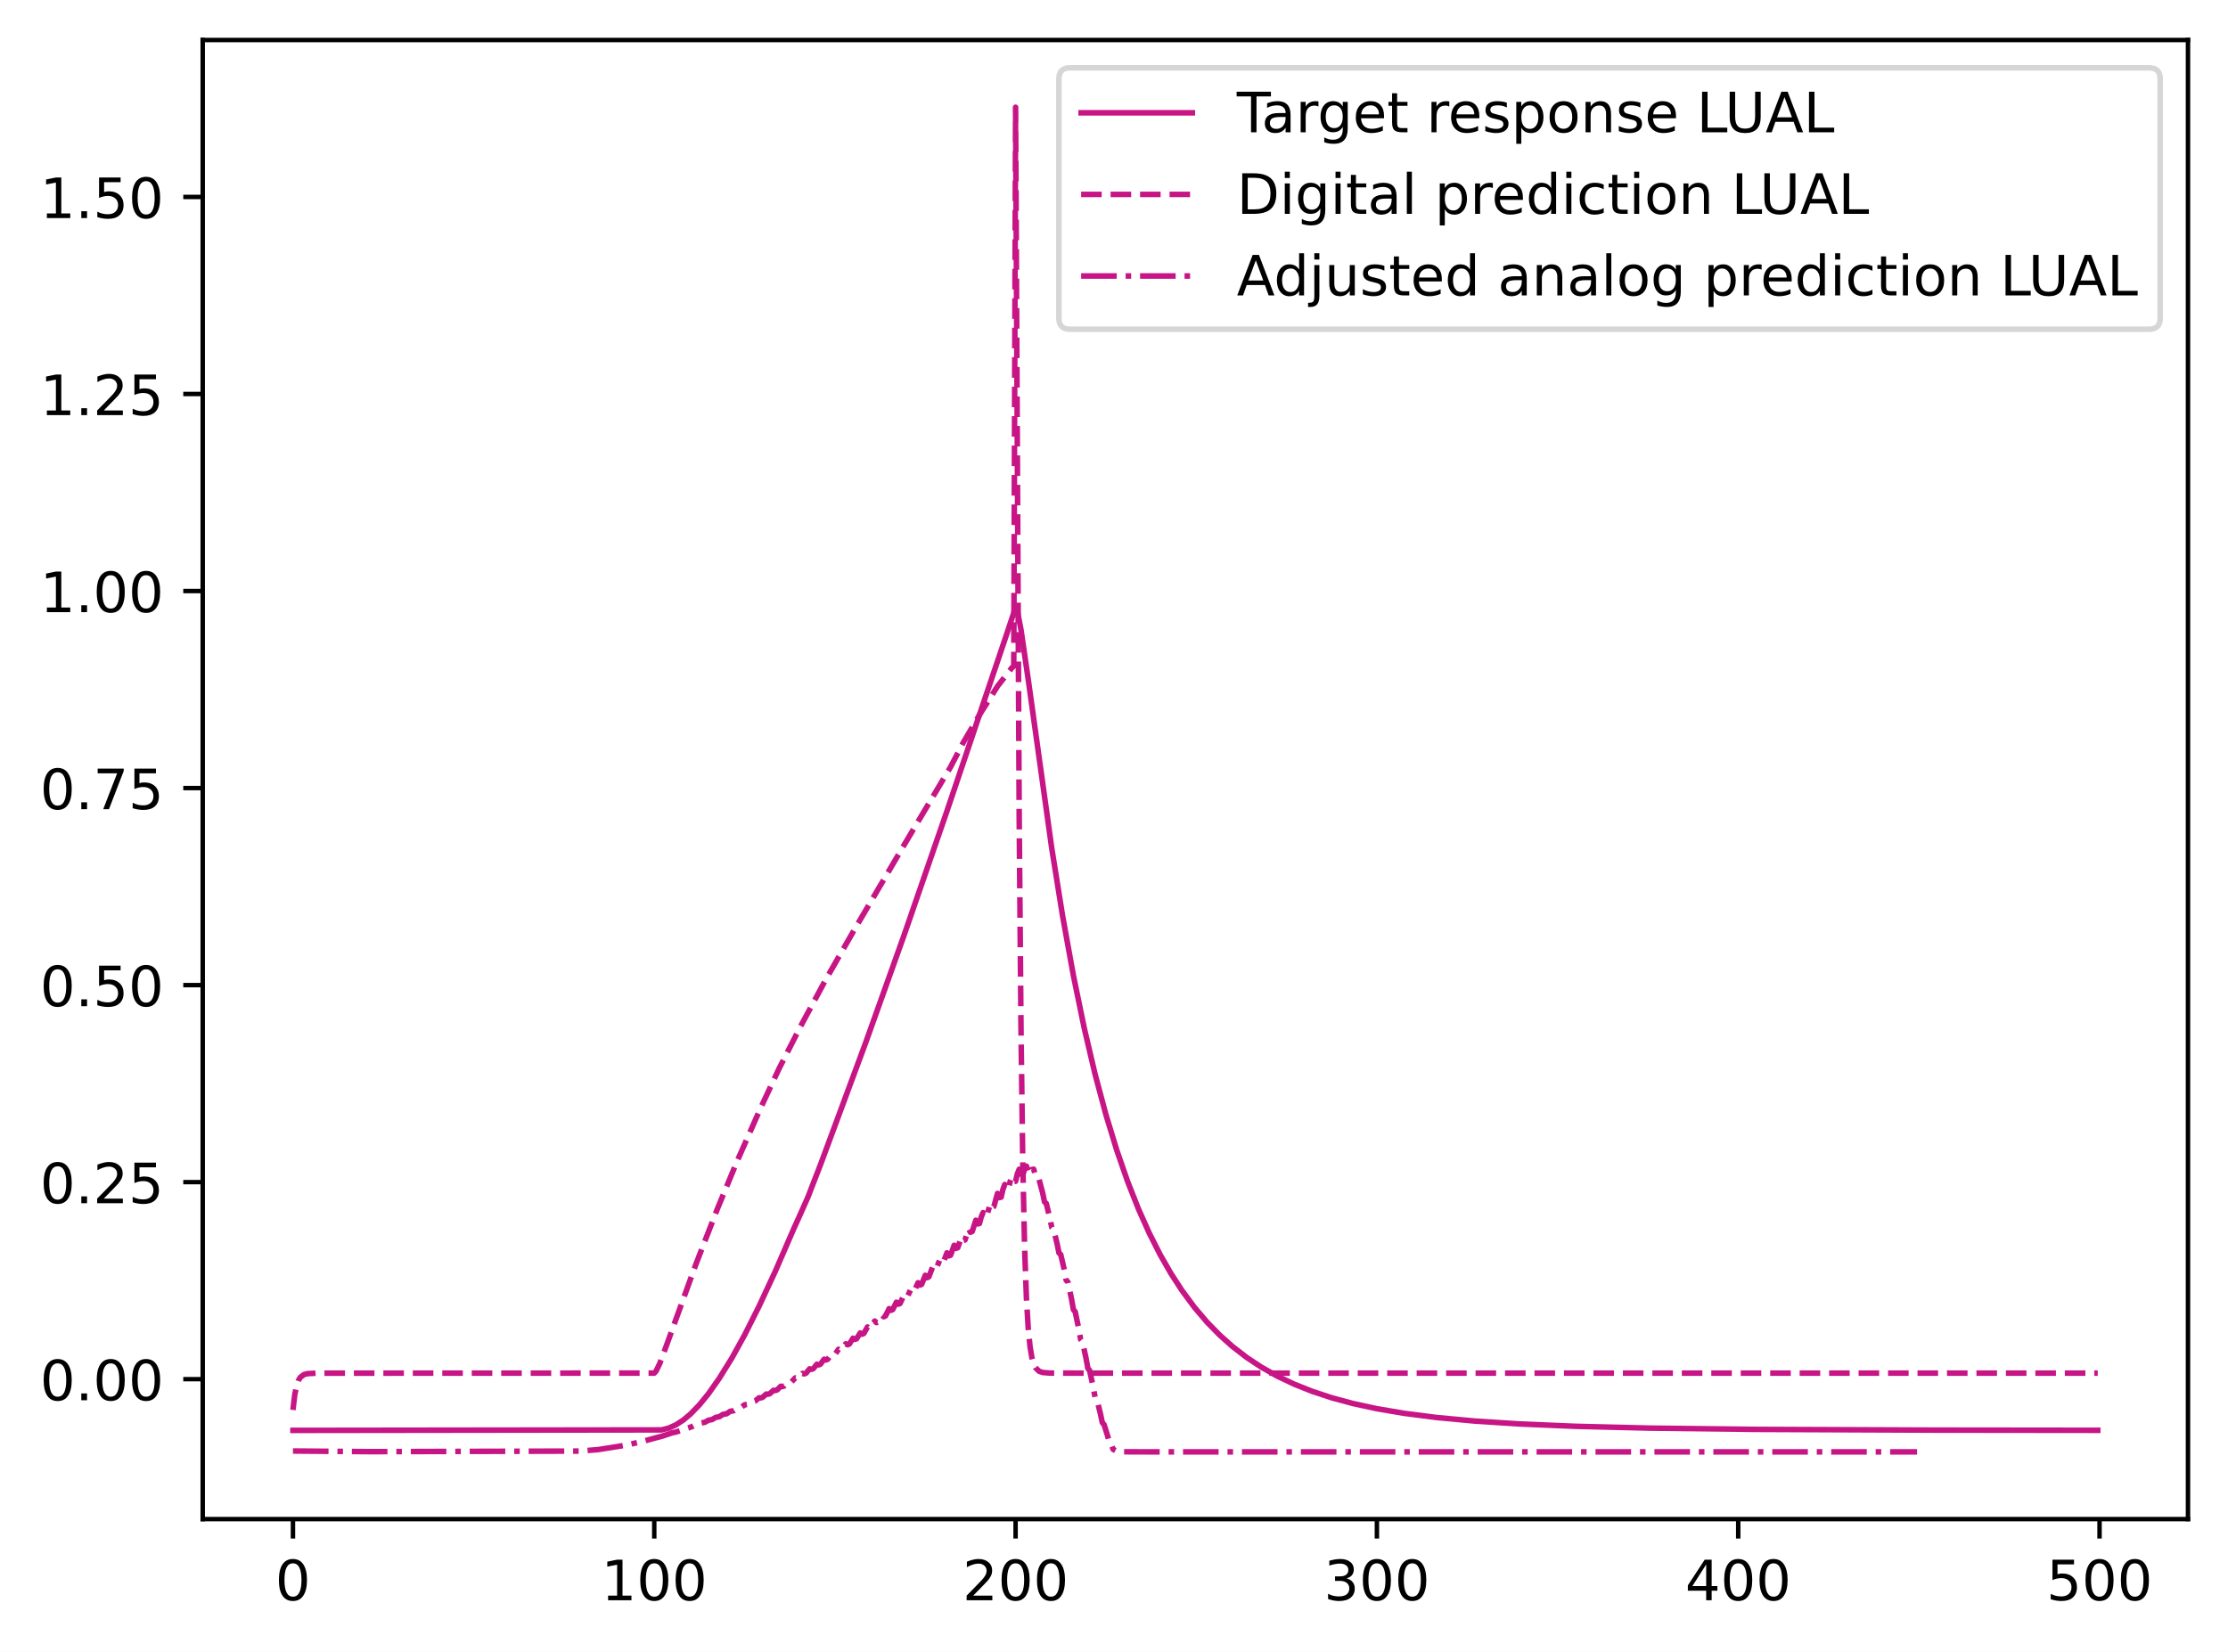
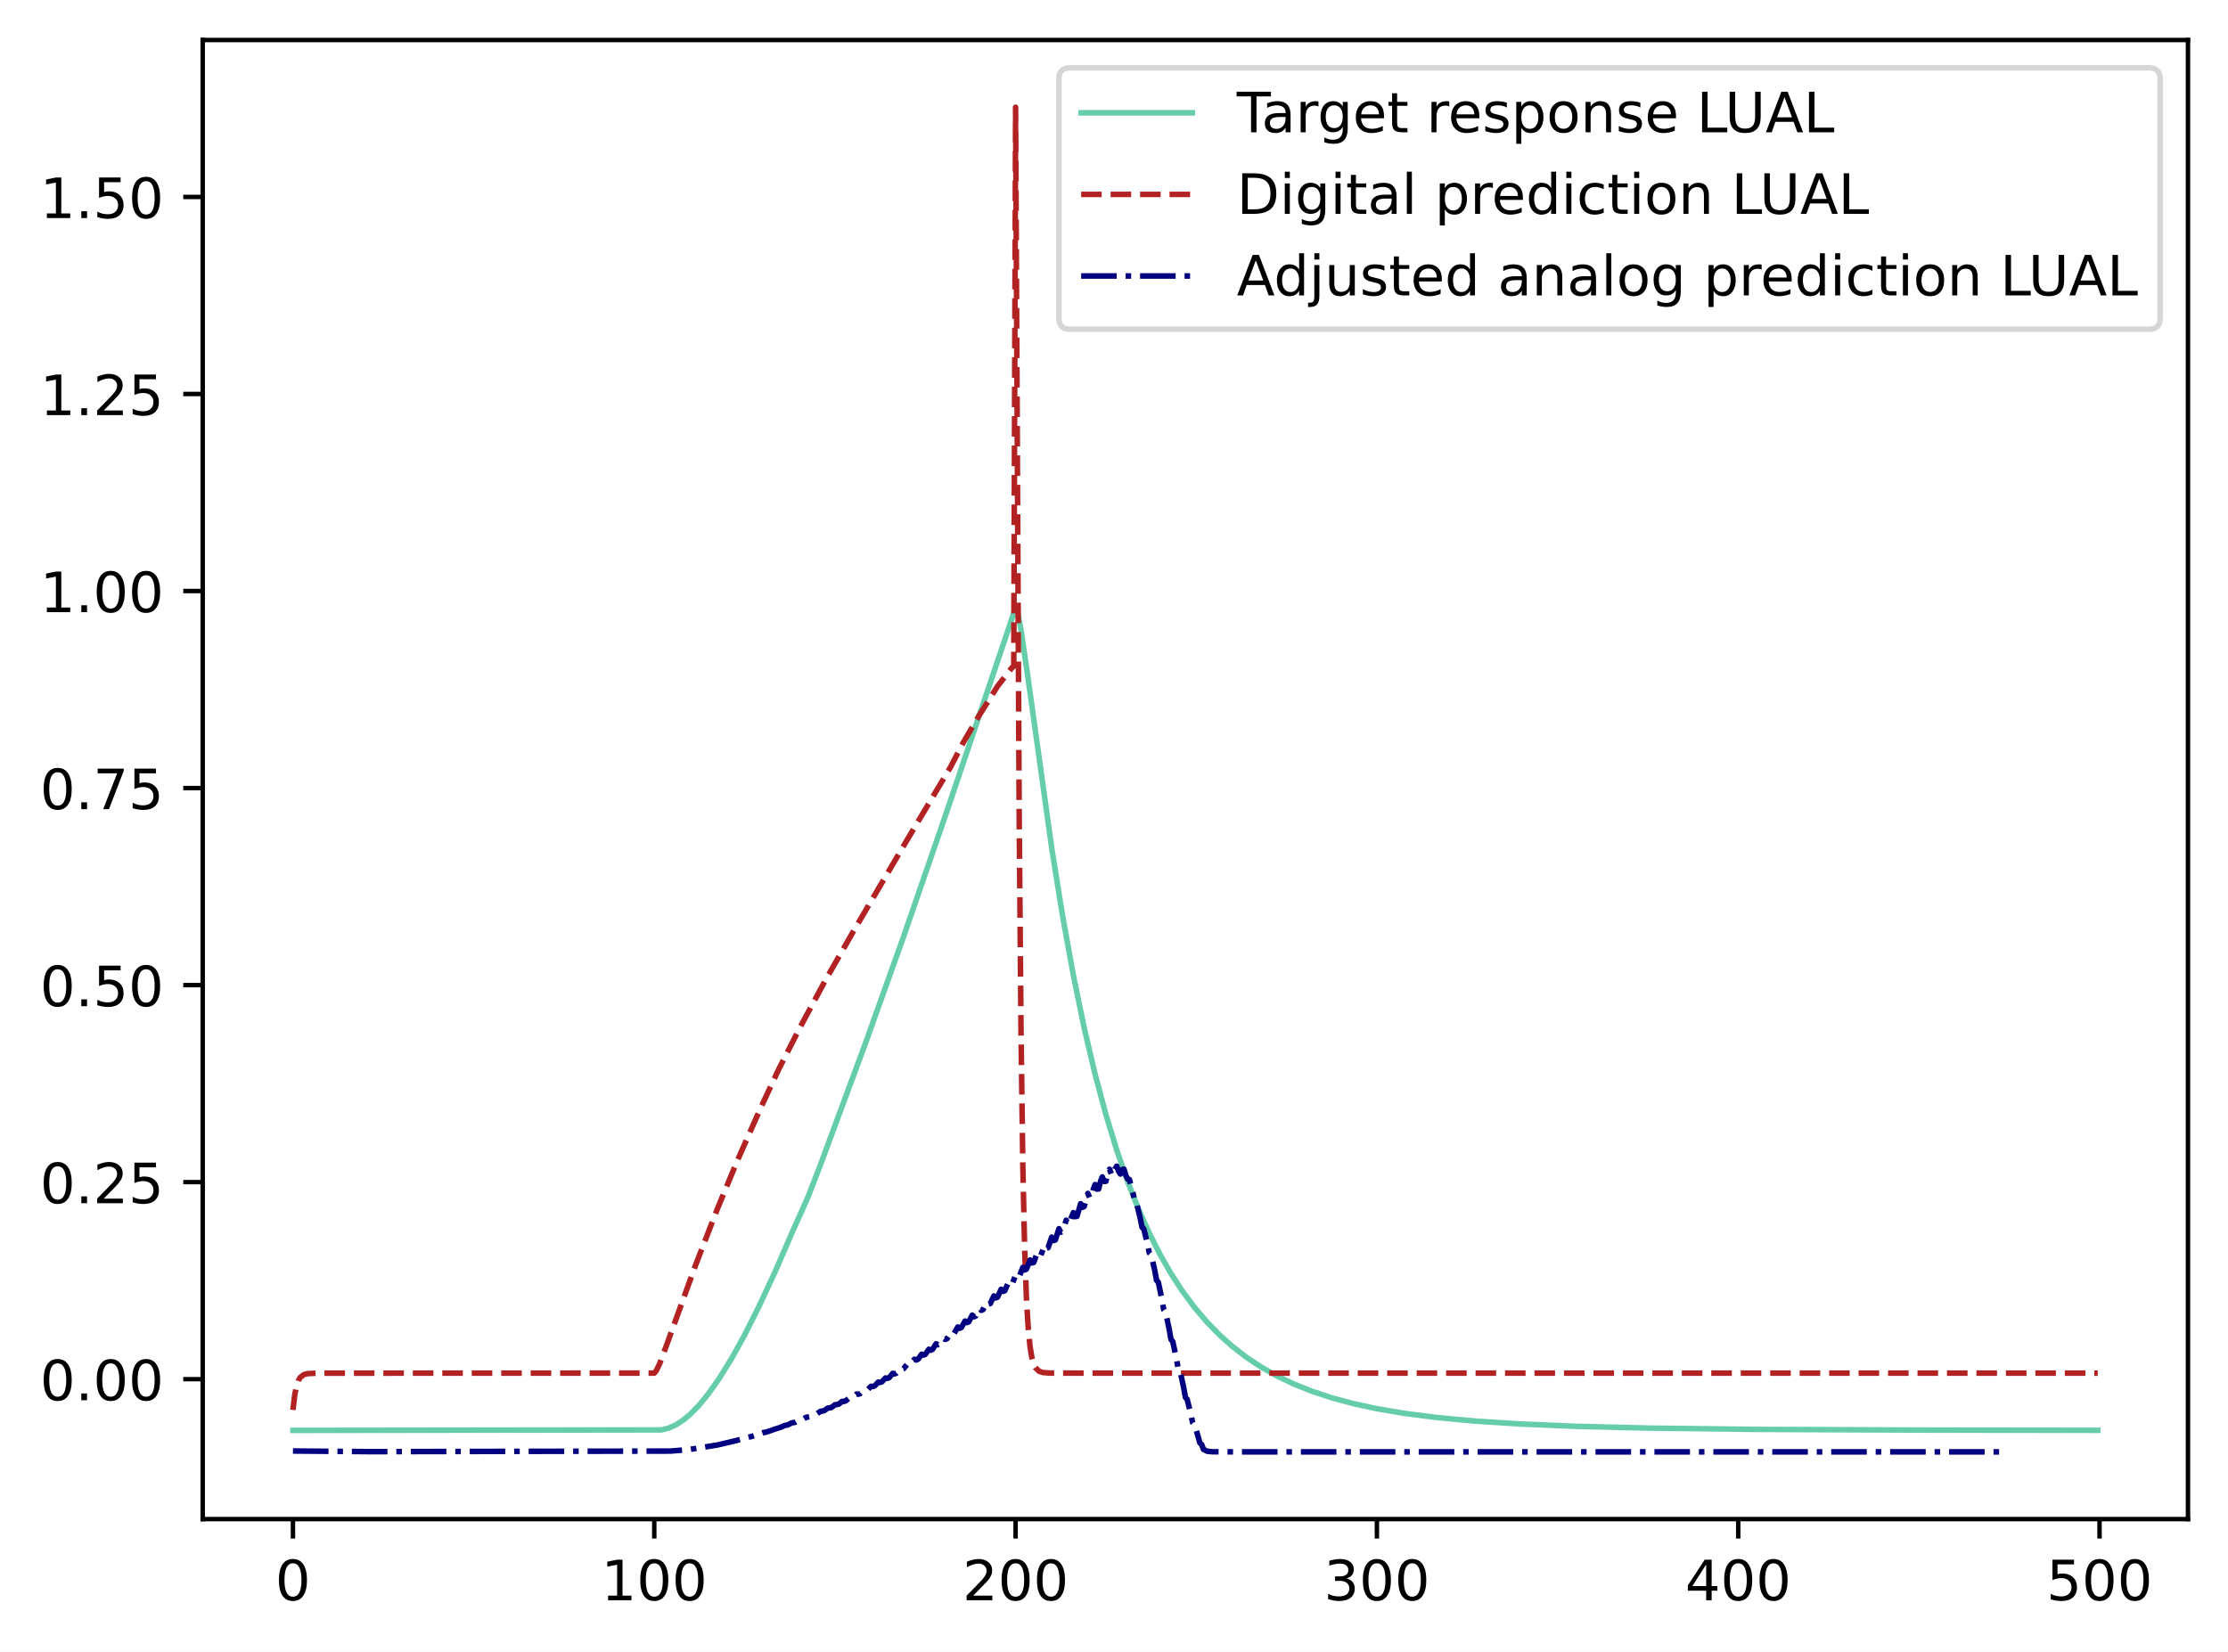
<svg xmlns="http://www.w3.org/2000/svg" xmlns:xlink="http://www.w3.org/1999/xlink" width="400.786pt" height="297.19pt" viewBox="0 0 400.786 297.19" version="1.1">
  <defs>
    <style type="text/css">*{stroke-linejoin: round; stroke-linecap: butt}</style>
  </defs>
  <g id="figure_1">
    <g id="patch_1">
      <path d="M 0 297.19  L 400.786 297.19  L 400.786 0  L 0 0  z " style="fill: #ffffff" />
    </g>
    <g id="axes_1">
      <g id="patch_2">
        <path d="M 36.466 273.312  L 393.586 273.312  L 393.586 7.2  L 36.466 7.2  z " style="fill: #ffffff" />
      </g>
      <g id="matplotlib.axis_1">
        <g id="xtick_1">
          <g id="line2d_1">
            <defs>
-               <path id="m66babf1843" d="M 0 0  L 0 3.5  " style="stroke: #000000; stroke-width: 0.8" />
+               <path id="m0e0598912e" d="M 0 0  L 0 3.5  " style="stroke: #000000; stroke-width: 0.8" />
            </defs>
            <g>
-               <use xlink:href="#m66babf1843" x="52.698" y="273.312" style="stroke: #000000; stroke-width: 0.8" />
+               <use xlink:href="#m0e0598912e" x="52.698" y="273.312" style="stroke: #000000; stroke-width: 0.8" />
            </g>
          </g>
          <g id="text_1">
            <text style="font: 10px 'DejaVu Sans', 'Bitstream Vera Sans', 'Computer Modern Sans Serif', 'Lucida Grande', 'Verdana', 'Geneva', 'Lucid', 'Arial', 'Helvetica', 'Avant Garde', sans-serif; text-anchor: middle" x="52.698" y="287.91" transform="rotate(-0 52.69835 287.9104)">0</text>
          </g>
        </g>
        <g id="xtick_2">
          <g id="line2d_2">
            <g>
-               <use xlink:href="#m66babf1843" x="117.694" y="273.312" style="stroke: #000000; stroke-width: 0.8" />
+               <use xlink:href="#m0e0598912e" x="117.694" y="273.312" style="stroke: #000000; stroke-width: 0.8" />
            </g>
          </g>
          <g id="text_2">
            <text style="font: 10px 'DejaVu Sans', 'Bitstream Vera Sans', 'Computer Modern Sans Serif', 'Lucida Grande', 'Verdana', 'Geneva', 'Lucid', 'Arial', 'Helvetica', 'Avant Garde', sans-serif; text-anchor: middle" x="117.694" y="287.91" transform="rotate(-0 117.6943 287.9104)">100</text>
          </g>
        </g>
        <g id="xtick_3">
          <g id="line2d_3">
            <g>
-               <use xlink:href="#m66babf1843" x="182.69" y="273.312" style="stroke: #000000; stroke-width: 0.8" />
+               <use xlink:href="#m0e0598912e" x="182.69" y="273.312" style="stroke: #000000; stroke-width: 0.8" />
            </g>
          </g>
          <g id="text_3">
            <text style="font: 10px 'DejaVu Sans', 'Bitstream Vera Sans', 'Computer Modern Sans Serif', 'Lucida Grande', 'Verdana', 'Geneva', 'Lucid', 'Arial', 'Helvetica', 'Avant Garde', sans-serif; text-anchor: middle" x="182.69" y="287.91" transform="rotate(-0 182.6902 287.9104)">200</text>
          </g>
        </g>
        <g id="xtick_4">
          <g id="line2d_4">
            <g>
-               <use xlink:href="#m66babf1843" x="247.686" y="273.312" style="stroke: #000000; stroke-width: 0.8" />
+               <use xlink:href="#m0e0598912e" x="247.686" y="273.312" style="stroke: #000000; stroke-width: 0.8" />
            </g>
          </g>
          <g id="text_4">
            <text style="font: 10px 'DejaVu Sans', 'Bitstream Vera Sans', 'Computer Modern Sans Serif', 'Lucida Grande', 'Verdana', 'Geneva', 'Lucid', 'Arial', 'Helvetica', 'Avant Garde', sans-serif; text-anchor: middle" x="247.686" y="287.91" transform="rotate(-0 247.6861 287.9104)">300</text>
          </g>
        </g>
        <g id="xtick_5">
          <g id="line2d_5">
            <g>
-               <use xlink:href="#m66babf1843" x="312.682" y="273.312" style="stroke: #000000; stroke-width: 0.8" />
+               <use xlink:href="#m0e0598912e" x="312.682" y="273.312" style="stroke: #000000; stroke-width: 0.8" />
            </g>
          </g>
          <g id="text_5">
            <text style="font: 10px 'DejaVu Sans', 'Bitstream Vera Sans', 'Computer Modern Sans Serif', 'Lucida Grande', 'Verdana', 'Geneva', 'Lucid', 'Arial', 'Helvetica', 'Avant Garde', sans-serif; text-anchor: middle" x="312.682" y="287.91" transform="rotate(-0 312.682 287.9104)">400</text>
          </g>
        </g>
        <g id="xtick_6">
          <g id="line2d_6">
            <g>
-               <use xlink:href="#m66babf1843" x="377.678" y="273.312" style="stroke: #000000; stroke-width: 0.8" />
+               <use xlink:href="#m0e0598912e" x="377.678" y="273.312" style="stroke: #000000; stroke-width: 0.8" />
            </g>
          </g>
          <g id="text_6">
            <text style="font: 10px 'DejaVu Sans', 'Bitstream Vera Sans', 'Computer Modern Sans Serif', 'Lucida Grande', 'Verdana', 'Geneva', 'Lucid', 'Arial', 'Helvetica', 'Avant Garde', sans-serif; text-anchor: middle" x="377.678" y="287.91" transform="rotate(-0 377.6779 287.9104)">500</text>
          </g>
        </g>
      </g>
      <g id="matplotlib.axis_2">
        <g id="ytick_1">
          <g id="line2d_7">
            <defs>
-               <path id="m5ee2c24f6e" d="M 0 0  L -3.5 0  " style="stroke: #000000; stroke-width: 0.8" />
+               <path id="m6d109e4b51" d="M 0 0  L -3.5 0  " style="stroke: #000000; stroke-width: 0.8" />
            </defs>
            <g>
-               <use xlink:href="#m5ee2c24f6e" x="36.466" y="248.134" style="stroke: #000000; stroke-width: 0.8" />
+               <use xlink:href="#m6d109e4b51" x="36.466" y="248.134" style="stroke: #000000; stroke-width: 0.8" />
            </g>
          </g>
          <g id="text_7">
            <text style="font: 10px 'DejaVu Sans', 'Bitstream Vera Sans', 'Computer Modern Sans Serif', 'Lucida Grande', 'Verdana', 'Geneva', 'Lucid', 'Arial', 'Helvetica', 'Avant Garde', sans-serif; text-anchor: end" x="29.466" y="251.933" transform="rotate(-0 29.46562 251.9327)">0.00</text>
          </g>
        </g>
        <g id="ytick_2">
          <g id="line2d_8">
            <g>
-               <use xlink:href="#m5ee2c24f6e" x="36.466" y="212.684" style="stroke: #000000; stroke-width: 0.8" />
+               <use xlink:href="#m6d109e4b51" x="36.466" y="212.684" style="stroke: #000000; stroke-width: 0.8" />
            </g>
          </g>
          <g id="text_8">
            <text style="font: 10px 'DejaVu Sans', 'Bitstream Vera Sans', 'Computer Modern Sans Serif', 'Lucida Grande', 'Verdana', 'Geneva', 'Lucid', 'Arial', 'Helvetica', 'Avant Garde', sans-serif; text-anchor: end" x="29.466" y="216.483" transform="rotate(-0 29.46562 216.4832)">0.25</text>
          </g>
        </g>
        <g id="ytick_3">
          <g id="line2d_9">
            <g>
-               <use xlink:href="#m5ee2c24f6e" x="36.466" y="177.234" style="stroke: #000000; stroke-width: 0.8" />
+               <use xlink:href="#m6d109e4b51" x="36.466" y="177.234" style="stroke: #000000; stroke-width: 0.8" />
            </g>
          </g>
          <g id="text_9">
            <text style="font: 10px 'DejaVu Sans', 'Bitstream Vera Sans', 'Computer Modern Sans Serif', 'Lucida Grande', 'Verdana', 'Geneva', 'Lucid', 'Arial', 'Helvetica', 'Avant Garde', sans-serif; text-anchor: end" x="29.466" y="181.034" transform="rotate(-0 29.46562 181.0337)">0.50</text>
          </g>
        </g>
        <g id="ytick_4">
          <g id="line2d_10">
            <g>
-               <use xlink:href="#m5ee2c24f6e" x="36.466" y="141.785" style="stroke: #000000; stroke-width: 0.8" />
+               <use xlink:href="#m6d109e4b51" x="36.466" y="141.785" style="stroke: #000000; stroke-width: 0.8" />
            </g>
          </g>
          <g id="text_10">
            <text style="font: 10px 'DejaVu Sans', 'Bitstream Vera Sans', 'Computer Modern Sans Serif', 'Lucida Grande', 'Verdana', 'Geneva', 'Lucid', 'Arial', 'Helvetica', 'Avant Garde', sans-serif; text-anchor: end" x="29.466" y="145.584" transform="rotate(-0 29.46562 145.5842)">0.75</text>
          </g>
        </g>
        <g id="ytick_5">
          <g id="line2d_11">
            <g>
-               <use xlink:href="#m5ee2c24f6e" x="36.466" y="106.335" style="stroke: #000000; stroke-width: 0.8" />
+               <use xlink:href="#m6d109e4b51" x="36.466" y="106.335" style="stroke: #000000; stroke-width: 0.8" />
            </g>
          </g>
          <g id="text_11">
            <text style="font: 10px 'DejaVu Sans', 'Bitstream Vera Sans', 'Computer Modern Sans Serif', 'Lucida Grande', 'Verdana', 'Geneva', 'Lucid', 'Arial', 'Helvetica', 'Avant Garde', sans-serif; text-anchor: end" x="29.466" y="110.135" transform="rotate(-0 29.46562 110.1346)">1.00</text>
          </g>
        </g>
        <g id="ytick_6">
          <g id="line2d_12">
            <g>
-               <use xlink:href="#m5ee2c24f6e" x="36.466" y="70.886" style="stroke: #000000; stroke-width: 0.8" />
+               <use xlink:href="#m6d109e4b51" x="36.466" y="70.886" style="stroke: #000000; stroke-width: 0.8" />
            </g>
          </g>
          <g id="text_12">
            <text style="font: 10px 'DejaVu Sans', 'Bitstream Vera Sans', 'Computer Modern Sans Serif', 'Lucida Grande', 'Verdana', 'Geneva', 'Lucid', 'Arial', 'Helvetica', 'Avant Garde', sans-serif; text-anchor: end" x="29.466" y="74.685" transform="rotate(-0 29.46562 74.68511)">1.25</text>
          </g>
        </g>
        <g id="ytick_7">
          <g id="line2d_13">
            <g>
-               <use xlink:href="#m5ee2c24f6e" x="36.466" y="35.436" style="stroke: #000000; stroke-width: 0.8" />
+               <use xlink:href="#m6d109e4b51" x="36.466" y="35.436" style="stroke: #000000; stroke-width: 0.8" />
            </g>
          </g>
          <g id="text_13">
            <text style="font: 10px 'DejaVu Sans', 'Bitstream Vera Sans', 'Computer Modern Sans Serif', 'Lucida Grande', 'Verdana', 'Geneva', 'Lucid', 'Arial', 'Helvetica', 'Avant Garde', sans-serif; text-anchor: end" x="29.466" y="39.236" transform="rotate(-0 29.46562 39.23559)">1.50</text>
          </g>
        </g>
      </g>
      <g id="line2d_14">
-         <path d="M 52.698 257.35  L 118.994 257.263  L 120.294 256.937  L 121.594 256.35  L 122.894 255.508  L 124.194 254.422  L 125.819 252.746  L 127.444 250.75  L 129.394 247.976  L 131.668 244.31  L 133.943 240.189  L 136.543 235.016  L 139.468 228.726  L 142.718 221.224  L 144.018 218.345  L 145.318 215.42  L 147.592 209.554  L 155.717 187.612  L 162.541 168.509  L 170.341 145.934  L 181.065 114.166  L 182.69 109.278  L 183.015 109.985  L 183.665 113.313  L 184.965 122.256  L 189.19 152.59  L 191.14 164.759  L 193.09 175.516  L 195.039 184.969  L 196.989 193.264  L 198.939 200.543  L 200.889 206.938  L 202.839 212.56  L 204.789 217.51  L 206.739 221.873  L 208.689 225.723  L 210.638 229.124  L 212.588 232.133  L 214.863 235.211  L 217.138 237.885  L 219.413 240.213  L 221.688 242.241  L 224.288 244.247  L 226.887 245.966  L 229.812 247.614  L 232.737 249.006  L 235.987 250.305  L 239.562 251.487  L 243.461 252.536  L 247.686 253.45  L 252.561 254.278  L 258.41 255.031  L 265.235 255.669  L 273.359 256.194  L 283.434 256.616  L 296.758 256.941  L 315.932 257.17  L 348.105 257.303  L 377.353 257.336  L 377.353 257.336  " clip-path="url(#pc7e1cd1f9f)" style="fill: none; stroke: #c71585; stroke-linecap: square" />
+         <path d="M 52.698 257.35  L 118.994 257.263  L 120.294 256.937  L 121.594 256.35  L 122.894 255.508  L 124.194 254.422  L 125.819 252.746  L 127.444 250.75  L 129.394 247.976  L 131.668 244.31  L 133.943 240.189  L 136.543 235.016  L 139.468 228.726  L 142.718 221.224  L 144.018 218.345  L 145.318 215.42  L 147.592 209.554  L 155.717 187.612  L 162.541 168.509  L 170.341 145.934  L 181.065 114.166  L 182.69 109.278  L 183.015 109.985  L 183.665 113.313  L 184.965 122.256  L 189.19 152.59  L 191.14 164.759  L 193.09 175.516  L 195.039 184.969  L 196.989 193.264  L 198.939 200.543  L 200.889 206.938  L 202.839 212.56  L 204.789 217.51  L 206.739 221.873  L 208.689 225.723  L 210.638 229.124  L 212.588 232.133  L 214.863 235.211  L 217.138 237.885  L 219.413 240.213  L 221.688 242.241  L 224.288 244.247  L 226.887 245.966  L 229.812 247.614  L 232.737 249.006  L 235.987 250.305  L 239.562 251.487  L 243.461 252.536  L 247.686 253.45  L 252.561 254.278  L 258.41 255.031  L 265.235 255.669  L 273.359 256.194  L 283.434 256.616  L 296.758 256.941  L 315.932 257.17  L 348.105 257.303  L 377.353 257.336  L 377.353 257.336  " clip-path="url(#p8d188dccf9)" style="fill: none; stroke: #66cdaa; stroke-linecap: square" />
      </g>
      <g id="line2d_15">
-         <path d="M 52.698 253.674  L 53.023 250.943  L 53.348 249.335  L 53.673 248.39  L 53.998 247.835  L 54.648 247.32  L 55.298 247.143  L 56.923 247.058  L 71.547 247.052  L 117.694 247.045  L 118.019 246.678  L 118.669 245.341  L 119.969 241.849  L 125.169 227.495  L 129.069 217.444  L 132.643 208.814  L 136.868 199.263  L 140.118 192.306  L 144.018 184.648  L 148.567 176.204  L 153.767 167.122  L 162.866 151.641  L 170.991 137.997  L 173.266 133.618  L 176.191 128.628  L 177.815 126.06  L 179.44 123.465  L 182.04 120.125  L 182.365 119.848  L 182.69 19.296  L 183.34 147.191  L 183.665 185.354  L 183.99 209.593  L 184.315 224.501  L 184.64 233.555  L 184.965 239.008  L 185.29 242.276  L 185.615 244.224  L 185.94 245.382  L 186.265 246.068  L 186.915 246.712  L 187.565 246.935  L 188.865 247.038  L 195.689 247.052  L 377.353 247.052  L 377.353 247.052  " clip-path="url(#pc7e1cd1f9f)" style="fill: none; stroke-dasharray: 3.7,1.6; stroke-dashoffset: 0; stroke: #c71585" />
+         <path d="M 52.698 253.674  L 53.023 250.943  L 53.348 249.335  L 53.673 248.39  L 53.998 247.835  L 54.648 247.32  L 55.298 247.143  L 56.923 247.058  L 71.547 247.052  L 117.694 247.045  L 118.019 246.678  L 118.669 245.341  L 119.969 241.849  L 125.169 227.495  L 129.069 217.444  L 132.643 208.814  L 136.868 199.263  L 140.118 192.306  L 144.018 184.648  L 148.567 176.204  L 153.767 167.122  L 162.866 151.641  L 170.991 137.997  L 173.266 133.618  L 176.191 128.628  L 177.815 126.06  L 179.44 123.465  L 182.04 120.125  L 182.365 119.848  L 182.69 19.296  L 183.34 147.191  L 183.665 185.354  L 183.99 209.593  L 184.315 224.501  L 184.64 233.555  L 184.965 239.008  L 185.29 242.276  L 185.615 244.224  L 185.94 245.382  L 186.265 246.068  L 186.915 246.712  L 187.565 246.935  L 188.865 247.038  L 195.689 247.052  L 377.353 247.052  L 377.353 247.052  " clip-path="url(#p8d188dccf9)" style="fill: none; stroke-dasharray: 3.7,1.6; stroke-dashoffset: 0; stroke: #b22222" />
      </g>
      <g id="line2d_16">
-         <path d="M 52.698 261.061  L 66.672 261.176  L 104.37 261.073  L 107.62 260.805  L 112.82 259.977  L 116.069 259.207  L 118.019 258.676  L 118.994 258.426  L 120.944 257.779  L 121.594 257.652  L 122.569 257.324  L 123.219 257.095  L 123.869 256.897  L 124.519 256.651  L 124.844 256.483  L 125.494 256.357  L 126.144 256.013  L 126.794 255.89  L 127.444 255.524  L 128.094 255.402  L 128.744 255.008  L 129.394 254.892  L 130.043 254.477  L 130.693 254.364  L 131.343 253.922  L 131.993 253.813  L 132.643 253.344  L 133.293 253.241  L 133.943 252.745  L 134.593 252.646  L 135.243 252.124  L 135.568 252.138  L 135.893 252.033  L 136.543 251.482  L 136.868 251.504  L 137.193 251.392  L 137.843 250.81  L 138.168 250.843  L 138.493 250.733  L 139.143 250.135  L 139.468 250.178  L 139.793 250.072  L 140.443 249.413  L 140.768 249.466  L 141.093 249.344  L 141.743 248.659  L 142.068 248.727  L 142.393 248.613  L 143.043 247.915  L 143.368 247.994  L 143.693 247.864  L 144.343 247.092  L 144.668 247.185  L 144.993 247.06  L 145.642 246.267  L 145.967 246.371  L 146.292 246.255  L 146.942 245.449  L 147.267 245.569  L 147.592 245.437  L 148.242 244.547  L 148.567 244.683  L 148.892 244.556  L 149.542 243.648  L 149.867 243.798  L 150.192 243.677  L 150.842 242.756  L 151.167 242.926  L 151.492 242.786  L 152.142 241.768  L 152.467 241.951  L 152.792 241.808  L 153.442 240.767  L 153.767 240.981  L 154.092 240.867  L 154.742 239.818  L 155.067 240.049  L 155.392 239.907  L 156.042 238.744  L 156.367 238.987  L 156.692 238.842  L 157.342 237.677  L 157.667 237.96  L 157.992 237.849  L 158.642 236.613  L 158.967 236.907  L 159.292 236.762  L 159.942 235.444  L 160.267 235.752  L 160.592 235.607  L 161.242 234.29  L 161.566 234.643  L 161.891 234.538  L 162.541 233.156  L 162.866 233.524  L 163.191 233.386  L 163.841 231.956  L 164.166 232.347  L 164.491 232.227  L 165.141 230.784  L 165.466 231.215  L 165.791 231.083  L 166.441 229.451  L 166.766 229.891  L 167.091 229.717  L 167.741 228.022  L 168.066 228.488  L 168.391 228.335  L 169.041 226.694  L 169.366 227.224  L 169.691 227.141  L 170.341 225.404  L 170.666 225.958  L 170.991 225.845  L 171.641 224.047  L 171.966 224.606  L 172.291 224.482  L 172.941 222.576  L 173.266 223.196  L 173.591 223.09  L 174.241 221.062  L 174.566 221.705  L 174.891 221.562  L 175.541 219.54  L 175.866 220.207  L 176.191 220.131  L 176.516 218.932  L 176.841 218.167  L 177.166 218.895  L 177.49 218.832  L 178.14 216.565  L 178.465 217.233  L 178.79 217.053  L 179.44 214.715  L 179.765 215.474  L 180.09 215.391  L 180.415 213.987  L 180.74 213.115  L 181.065 213.944  L 181.39 213.913  L 181.715 212.555  L 182.04 211.74  L 182.365 212.56  L 182.69 212.534  L 183.015 211.178  L 183.34 210.364  L 183.665 211.236  L 183.99 211.438  L 184.315 210.309  L 184.64 209.812  L 184.965 210.724  L 185.29 211.23  L 185.615 210.422  L 185.94 210.355  L 186.265 211.456  L 186.59 212.116  L 186.915 212.215  L 187.565 214.65  L 187.89 216.233  L 188.215 216.531  L 188.865 219.195  L 189.19 220.809  L 189.515 221.119  L 190.165 223.795  L 190.49 225.411  L 190.815 225.721  L 191.465 228.514  L 191.79 230.319  L 192.115 230.69  L 192.765 233.768  L 193.09 235.629  L 193.414 236.012  L 194.064 239.113  L 194.389 240.978  L 194.714 241.36  L 195.364 244.376  L 195.689 246.188  L 196.014 246.58  L 196.664 249.589  L 196.989 251.4  L 197.314 251.793  L 197.964 254.412  L 198.289 255.96  L 198.614 256.324  L 199.264 258.405  L 199.589 259.606  L 199.914 259.893  L 200.239 260.767  L 200.889 261.096  L 201.864 261.199  L 207.064 261.216  L 344.855 261.216  L 344.855 261.216  " clip-path="url(#pc7e1cd1f9f)" style="fill: none; stroke-dasharray: 6.4,1.6,1,1.6; stroke-dashoffset: 0; stroke: #c71585" />
+         <path d="M 52.698 261.061  L 66.672 261.176  L 120.619 261.073  L 123.869 260.805  L 129.069 259.977  L 132.318 259.207  L 134.268 258.676  L 135.243 258.426  L 137.193 257.779  L 137.843 257.652  L 138.818 257.324  L 139.468 257.095  L 140.118 256.897  L 140.768 256.651  L 141.093 256.483  L 141.743 256.357  L 142.393 256.013  L 143.043 255.89  L 143.693 255.524  L 144.343 255.402  L 144.993 255.008  L 145.642 254.892  L 146.292 254.477  L 146.942 254.364  L 147.592 253.922  L 148.242 253.813  L 148.892 253.344  L 149.542 253.241  L 150.192 252.745  L 150.842 252.646  L 151.492 252.124  L 151.817 252.138  L 152.142 252.033  L 152.792 251.482  L 153.117 251.504  L 153.442 251.392  L 154.092 250.81  L 154.417 250.843  L 154.742 250.733  L 155.392 250.135  L 155.717 250.178  L 156.042 250.072  L 156.692 249.413  L 157.017 249.466  L 157.342 249.344  L 157.992 248.659  L 158.317 248.727  L 158.642 248.613  L 159.292 247.915  L 159.617 247.994  L 159.942 247.864  L 160.592 247.092  L 160.917 247.185  L 161.242 247.06  L 161.891 246.267  L 162.216 246.371  L 162.541 246.255  L 163.191 245.449  L 163.516 245.569  L 163.841 245.437  L 164.491 244.547  L 164.816 244.683  L 165.141 244.556  L 165.791 243.648  L 166.116 243.798  L 166.441 243.677  L 167.091 242.756  L 167.416 242.926  L 167.741 242.786  L 168.391 241.768  L 168.716 241.951  L 169.041 241.808  L 169.691 240.767  L 170.016 240.981  L 170.341 240.867  L 170.991 239.818  L 171.316 240.049  L 171.641 239.907  L 172.291 238.744  L 172.616 238.987  L 172.941 238.842  L 173.591 237.677  L 173.916 237.96  L 174.241 237.849  L 174.891 236.613  L 175.216 236.907  L 175.541 236.762  L 176.191 235.444  L 176.516 235.752  L 176.841 235.607  L 177.49 234.29  L 177.815 234.643  L 178.14 234.538  L 178.79 233.156  L 179.115 233.524  L 179.44 233.386  L 180.09 231.956  L 180.415 232.347  L 180.74 232.227  L 181.39 230.784  L 181.715 231.215  L 182.04 231.083  L 182.69 229.451  L 183.015 229.891  L 183.34 229.717  L 183.99 228.022  L 184.315 228.488  L 184.64 228.335  L 185.29 226.694  L 185.615 227.224  L 185.94 227.141  L 186.59 225.404  L 186.915 225.958  L 187.24 225.845  L 187.89 224.047  L 188.215 224.606  L 188.54 224.482  L 189.19 222.576  L 189.515 223.196  L 189.84 223.09  L 190.49 221.062  L 190.815 221.705  L 191.14 221.562  L 191.79 219.54  L 192.115 220.207  L 192.44 220.131  L 192.765 218.932  L 193.09 218.167  L 193.414 218.895  L 193.739 218.832  L 194.389 216.565  L 194.714 217.233  L 195.039 217.053  L 195.689 214.715  L 196.014 215.474  L 196.339 215.391  L 196.664 213.987  L 196.989 213.115  L 197.314 213.944  L 197.639 213.913  L 197.964 212.555  L 198.289 211.74  L 198.614 212.56  L 198.939 212.534  L 199.264 211.178  L 199.589 210.364  L 199.914 211.236  L 200.239 211.438  L 200.564 210.309  L 200.889 209.812  L 201.214 210.724  L 201.539 211.23  L 201.864 210.422  L 202.189 210.355  L 202.514 211.456  L 202.839 212.116  L 203.164 212.215  L 203.814 214.65  L 204.139 216.233  L 204.464 216.531  L 205.114 219.195  L 205.439 220.809  L 205.764 221.119  L 206.414 223.795  L 206.739 225.411  L 207.064 225.721  L 207.714 228.514  L 208.039 230.319  L 208.364 230.69  L 209.014 233.768  L 209.338 235.629  L 209.663 236.012  L 210.313 239.113  L 210.638 240.978  L 210.963 241.36  L 211.613 244.376  L 211.938 246.188  L 212.263 246.58  L 212.913 249.589  L 213.238 251.4  L 213.563 251.793  L 214.213 254.412  L 214.538 255.96  L 214.863 256.324  L 215.513 258.405  L 215.838 259.606  L 216.163 259.893  L 216.488 260.767  L 217.138 261.096  L 218.113 261.199  L 223.313 261.216  L 361.104 261.216  L 361.104 261.216  " clip-path="url(#p8d188dccf9)" style="fill: none; stroke-dasharray: 6.4,1.6,1,1.6; stroke-dashoffset: 0; stroke: #000080" />
      </g>
      <g id="patch_3">
        <path d="M 36.466 273.312  L 36.466 7.2  " style="fill: none; stroke: #000000; stroke-width: 0.8; stroke-linejoin: miter; stroke-linecap: square" />
      </g>
      <g id="patch_4">
        <path d="M 393.586 273.312  L 393.586 7.2  " style="fill: none; stroke: #000000; stroke-width: 0.8; stroke-linejoin: miter; stroke-linecap: square" />
      </g>
      <g id="patch_5">
        <path d="M 36.466 273.312  L 393.586 273.312  " style="fill: none; stroke: #000000; stroke-width: 0.8; stroke-linejoin: miter; stroke-linecap: square" />
      </g>
      <g id="patch_6">
        <path d="M 36.466 7.2  L 393.586 7.2  " style="fill: none; stroke: #000000; stroke-width: 0.8; stroke-linejoin: miter; stroke-linecap: square" />
      </g>
      <g id="legend_1">
        <g id="patch_7">
          <path d="M 192.481 59.234  L 386.586 59.234  Q 388.586 59.234 388.586 57.234  L 388.586 14.2  Q 388.586 12.2 386.586 12.2  L 192.481 12.2  Q 190.481 12.2 190.481 14.2  L 190.481 57.234  Q 190.481 59.234 192.481 59.234  z " style="fill: #ffffff; opacity: 0.8; stroke: #cccccc; stroke-linejoin: miter" />
        </g>
        <g id="line2d_17">
-           <path d="M 194.481 20.298  L 204.481 20.298  L 214.481 20.298  " style="fill: none; stroke: #c71585; stroke-linecap: square" />
+           <path d="M 194.481 20.298  L 204.481 20.298  L 214.481 20.298  " style="fill: none; stroke: #66cdaa; stroke-linecap: square" />
        </g>
        <g id="text_14">
          <text style="font: 10px 'DejaVu Sans', 'Bitstream Vera Sans', 'Computer Modern Sans Serif', 'Lucida Grande', 'Verdana', 'Geneva', 'Lucid', 'Arial', 'Helvetica', 'Avant Garde', sans-serif; text-anchor: start" x="222.481" y="23.798" transform="rotate(-0 222.4809 23.79844)">Target response LUAL</text>
        </g>
        <g id="line2d_18">
-           <path d="M 194.481 34.977  L 204.481 34.977  L 214.481 34.977  " style="fill: none; stroke-dasharray: 3.7,1.6; stroke-dashoffset: 0; stroke: #c71585" />
+           <path d="M 194.481 34.977  L 204.481 34.977  L 214.481 34.977  " style="fill: none; stroke-dasharray: 3.7,1.6; stroke-dashoffset: 0; stroke: #b22222" />
        </g>
        <g id="text_15">
          <text style="font: 10px 'DejaVu Sans', 'Bitstream Vera Sans', 'Computer Modern Sans Serif', 'Lucida Grande', 'Verdana', 'Geneva', 'Lucid', 'Arial', 'Helvetica', 'Avant Garde', sans-serif; text-anchor: start" x="222.481" y="38.477" transform="rotate(-0 222.4809 38.47656)">Digital prediction LUAL</text>
        </g>
        <g id="line2d_19">
-           <path d="M 194.481 49.655  L 204.481 49.655  L 214.481 49.655  " style="fill: none; stroke-dasharray: 6.4,1.6,1,1.6; stroke-dashoffset: 0; stroke: #c71585" />
+           <path d="M 194.481 49.655  L 204.481 49.655  L 214.481 49.655  " style="fill: none; stroke-dasharray: 6.4,1.6,1,1.6; stroke-dashoffset: 0; stroke: #000080" />
        </g>
        <g id="text_16">
          <text style="font: 10px 'DejaVu Sans', 'Bitstream Vera Sans', 'Computer Modern Sans Serif', 'Lucida Grande', 'Verdana', 'Geneva', 'Lucid', 'Arial', 'Helvetica', 'Avant Garde', sans-serif; text-anchor: start" x="222.481" y="53.155" transform="rotate(-0 222.4809 53.15469)">Adjusted analog prediction LUAL</text>
        </g>
      </g>
    </g>
  </g>
  <defs>
-     <clipPath id="pc7e1cd1f9f">
+     <clipPath id="p8d188dccf9">
      <rect x="36.466" y="7.2" width="357.12" height="266.112" />
    </clipPath>
  </defs>
</svg>
